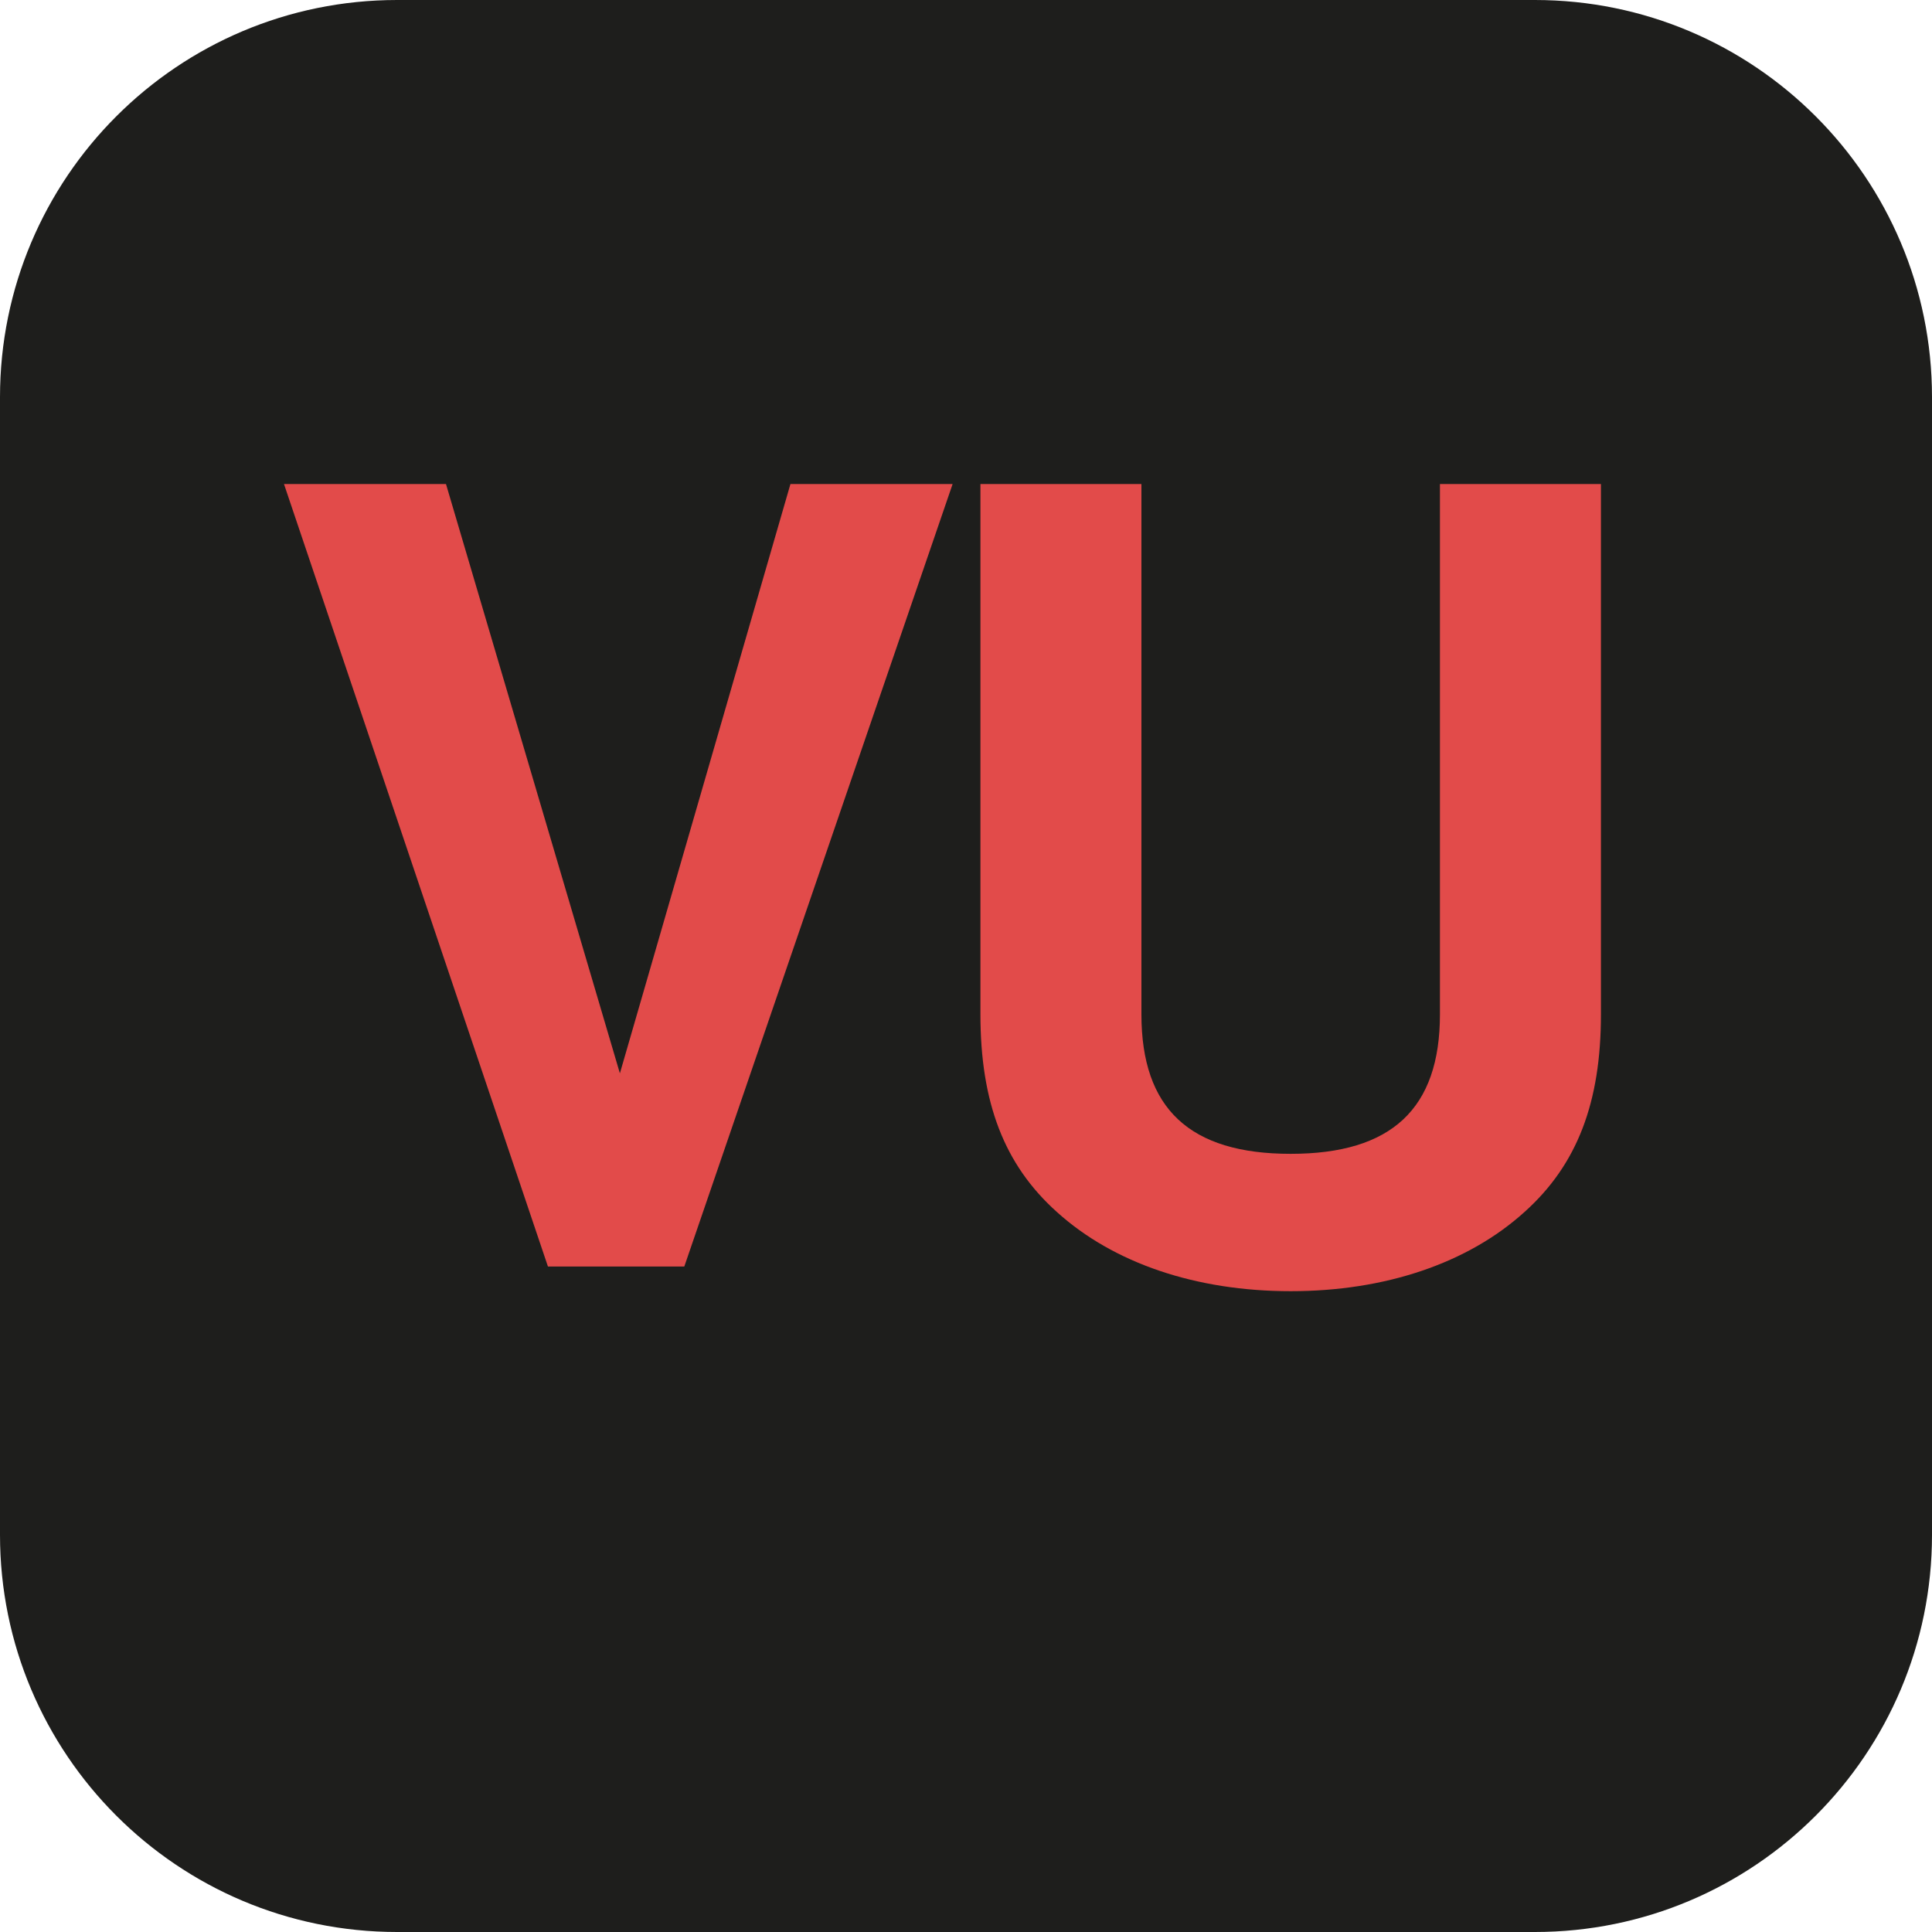
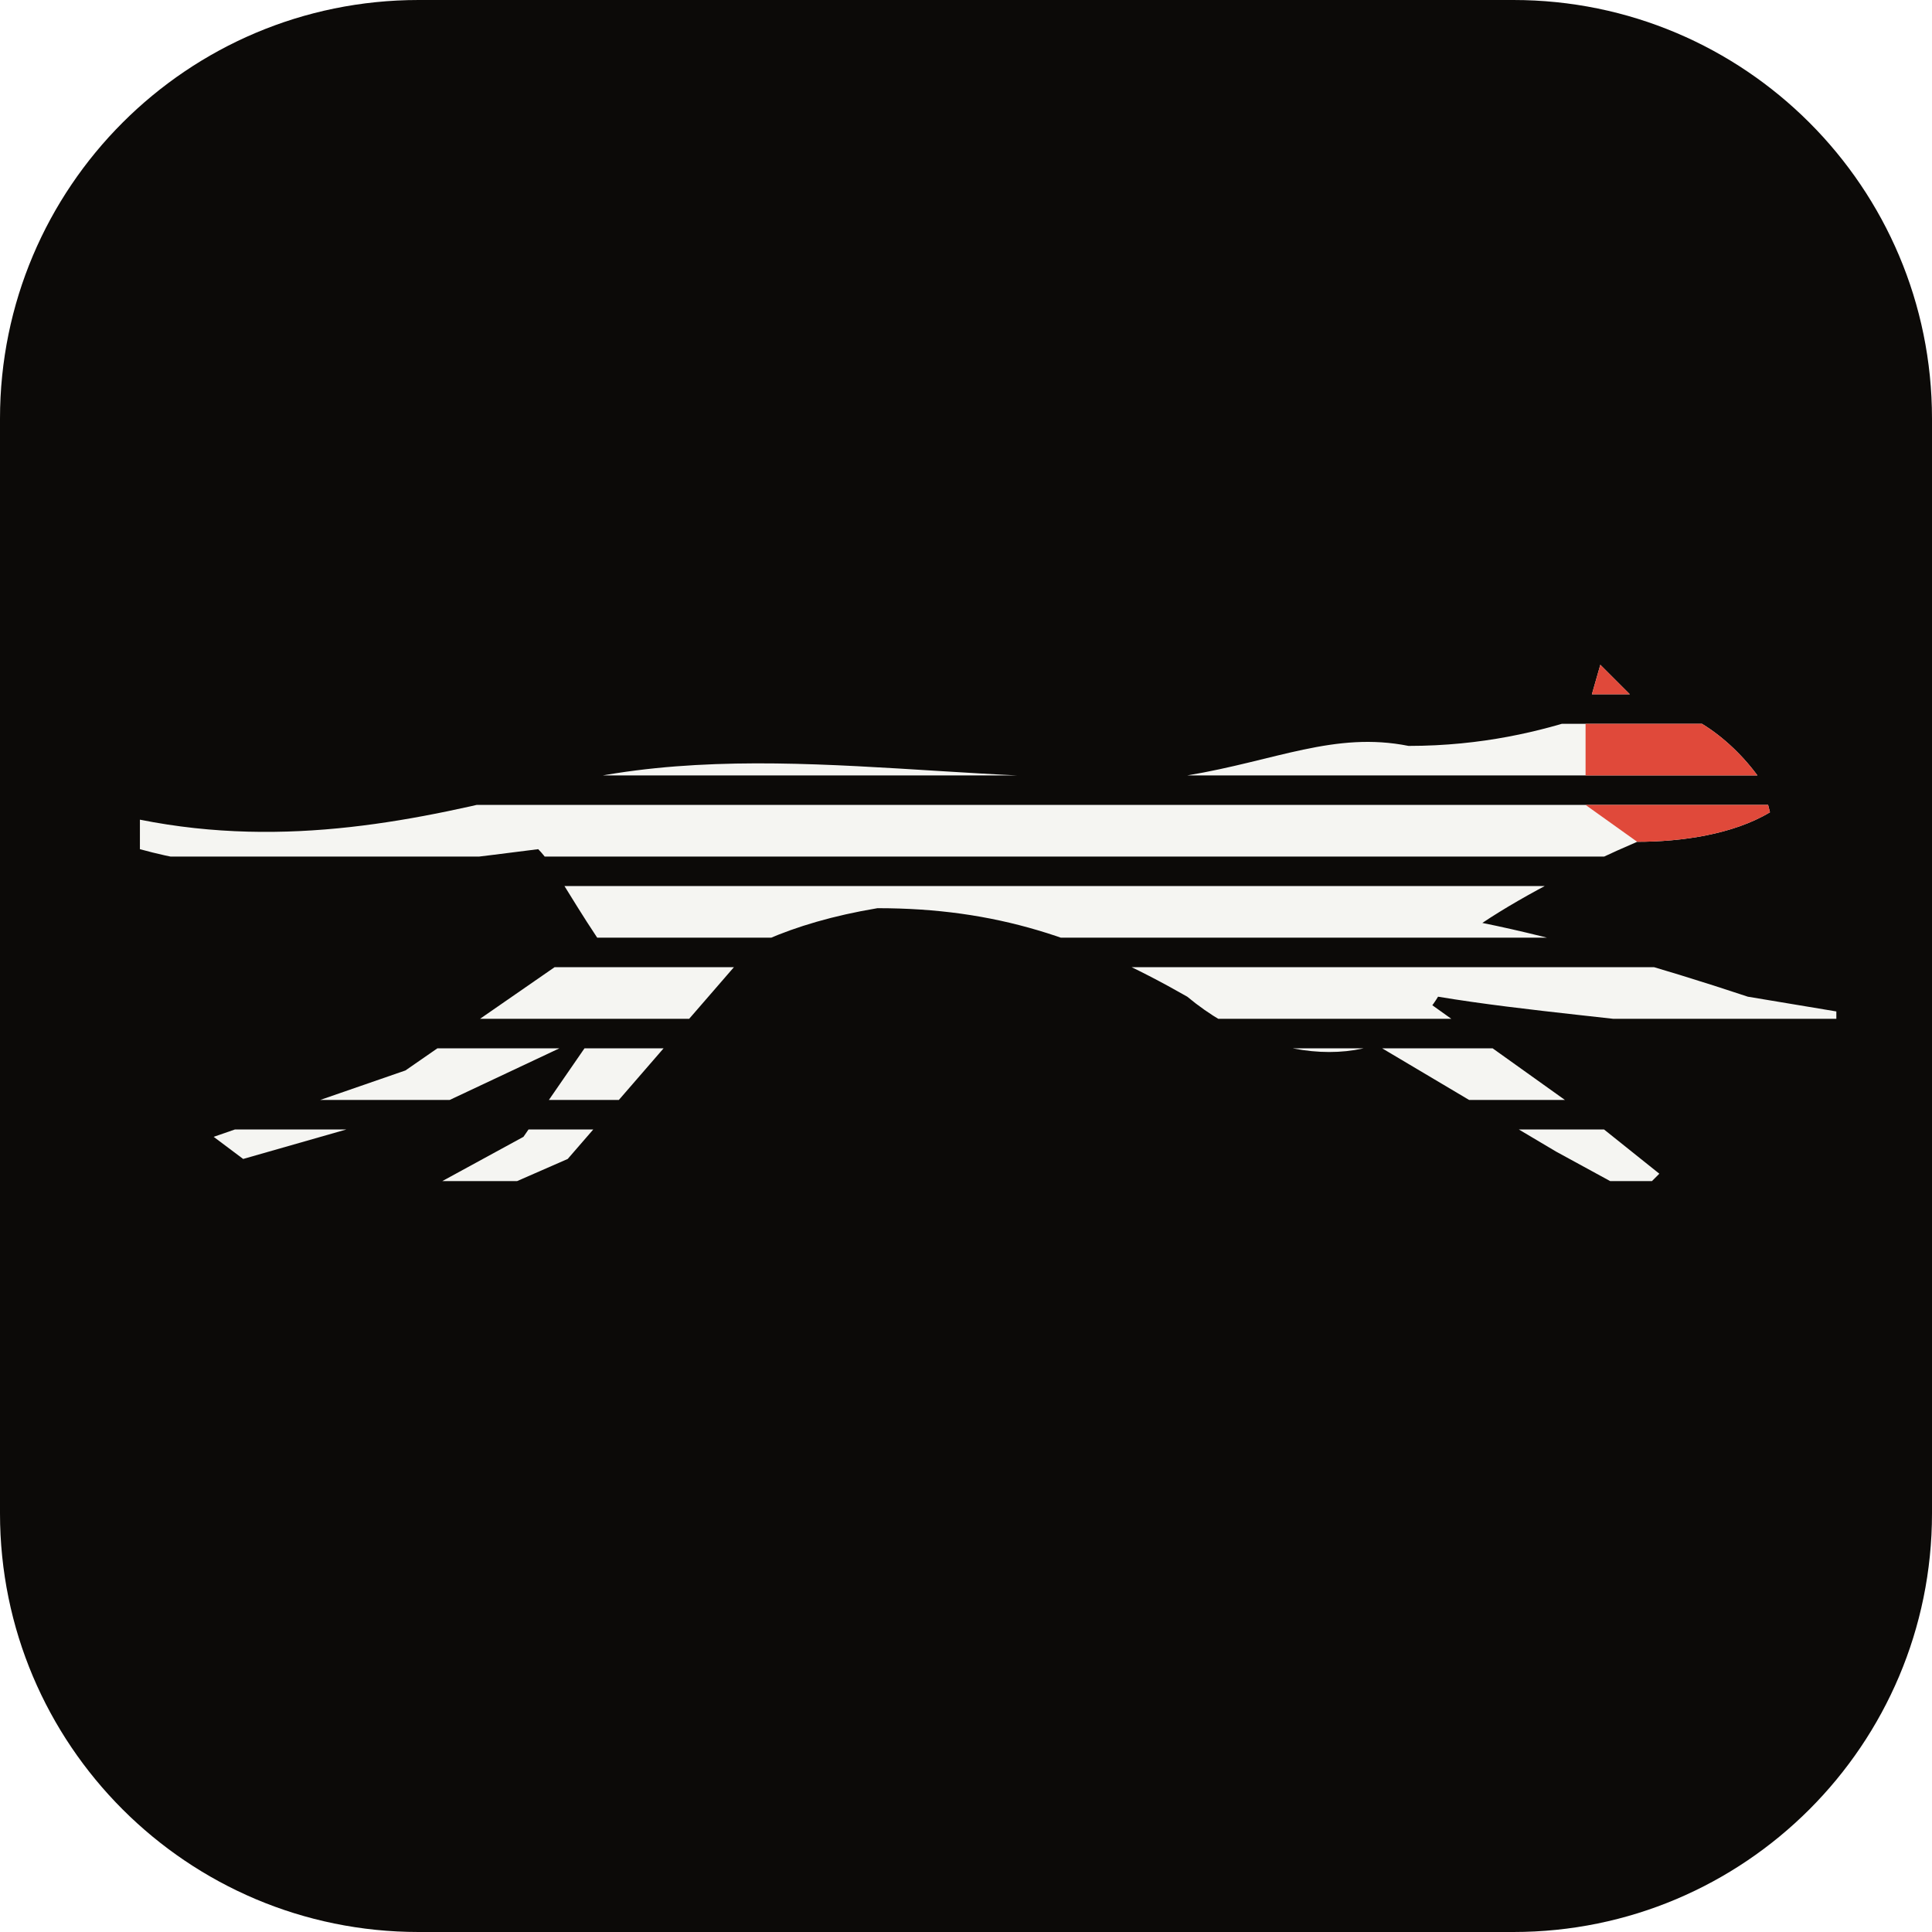
- <svg xmlns="http://www.w3.org/2000/svg" width="180" height="180" viewBox="0 0 180 180" fill="none">
-   <rect width="180" height="180" rx="37" fill="#1E1E1C" />
-   <text x="90" y="118" text-anchor="middle" font-family="system-ui, -apple-system, 'Segoe UI', Helvetica, Arial, sans-serif" font-weight="800" font-size="100" fill="#E24B4A" letter-spacing="-6">VU</text>
+ <svg xmlns="http://www.w3.org/2000/svg" width="240" height="240" viewBox="0 0 240 240">
+   <rect width="240" height="240" rx="52" fill="#0C0A08" />
+   <svg x="10" y="78" width="220" height="73.3" viewBox="0 20 240 80">
+     <defs>
+       <clipPath id="i-c">
+         <rect x="0" y="22" width="240" height="7" />
+         <rect x="0" y="33" width="240" height="7" />
+         <rect x="0" y="44" width="240" height="7" />
+         <rect x="0" y="55" width="240" height="7" />
+         <rect x="0" y="66" width="240" height="7" />
+         <rect x="0" y="77" width="240" height="7" />
+         <rect x="0" y="88" width="240" height="7" />
+       </clipPath>
+     </defs>
+     <g clip-path="url(#i-c)">
+       <path d="M176 66 L204 86 L214 94 L211 97 L200 91 L168 72 Z M92 62 L66 92 L50 99 L49 95 L60 89 L80 60 Z M8 46 C28 50 46 46 62 42 C90 34 120 42 150 40 C162 38 170 34 180 36 C190 36 198 34 204 32 L206 25 L212 31 C217 30 224 35 228 41 L229 45 C224 48 217 49 211 49 C204 52 196 56 190 60 C200 62 214 66 226 70 L238 72 L238 76 L224 75 C210 73 196 72 184 70 C178 80 162 80 150 70 C136 62 124 58 108 58 C96 60 88 64 84 68 L50 84 L22 92 L18 89 L44 80 L70 62 C66 56 64 52 62 50 C46 52 26 55 8 50 Z" fill="#F5F5F2" />
+       <path d="M204 32 L206 25 L212 31 C217 30 224 35 228 41 L229 45 C224 48 217 49 211 49 L204 44 Z" fill="#E0493A" />
+     </g>
+   </svg>
</svg>
